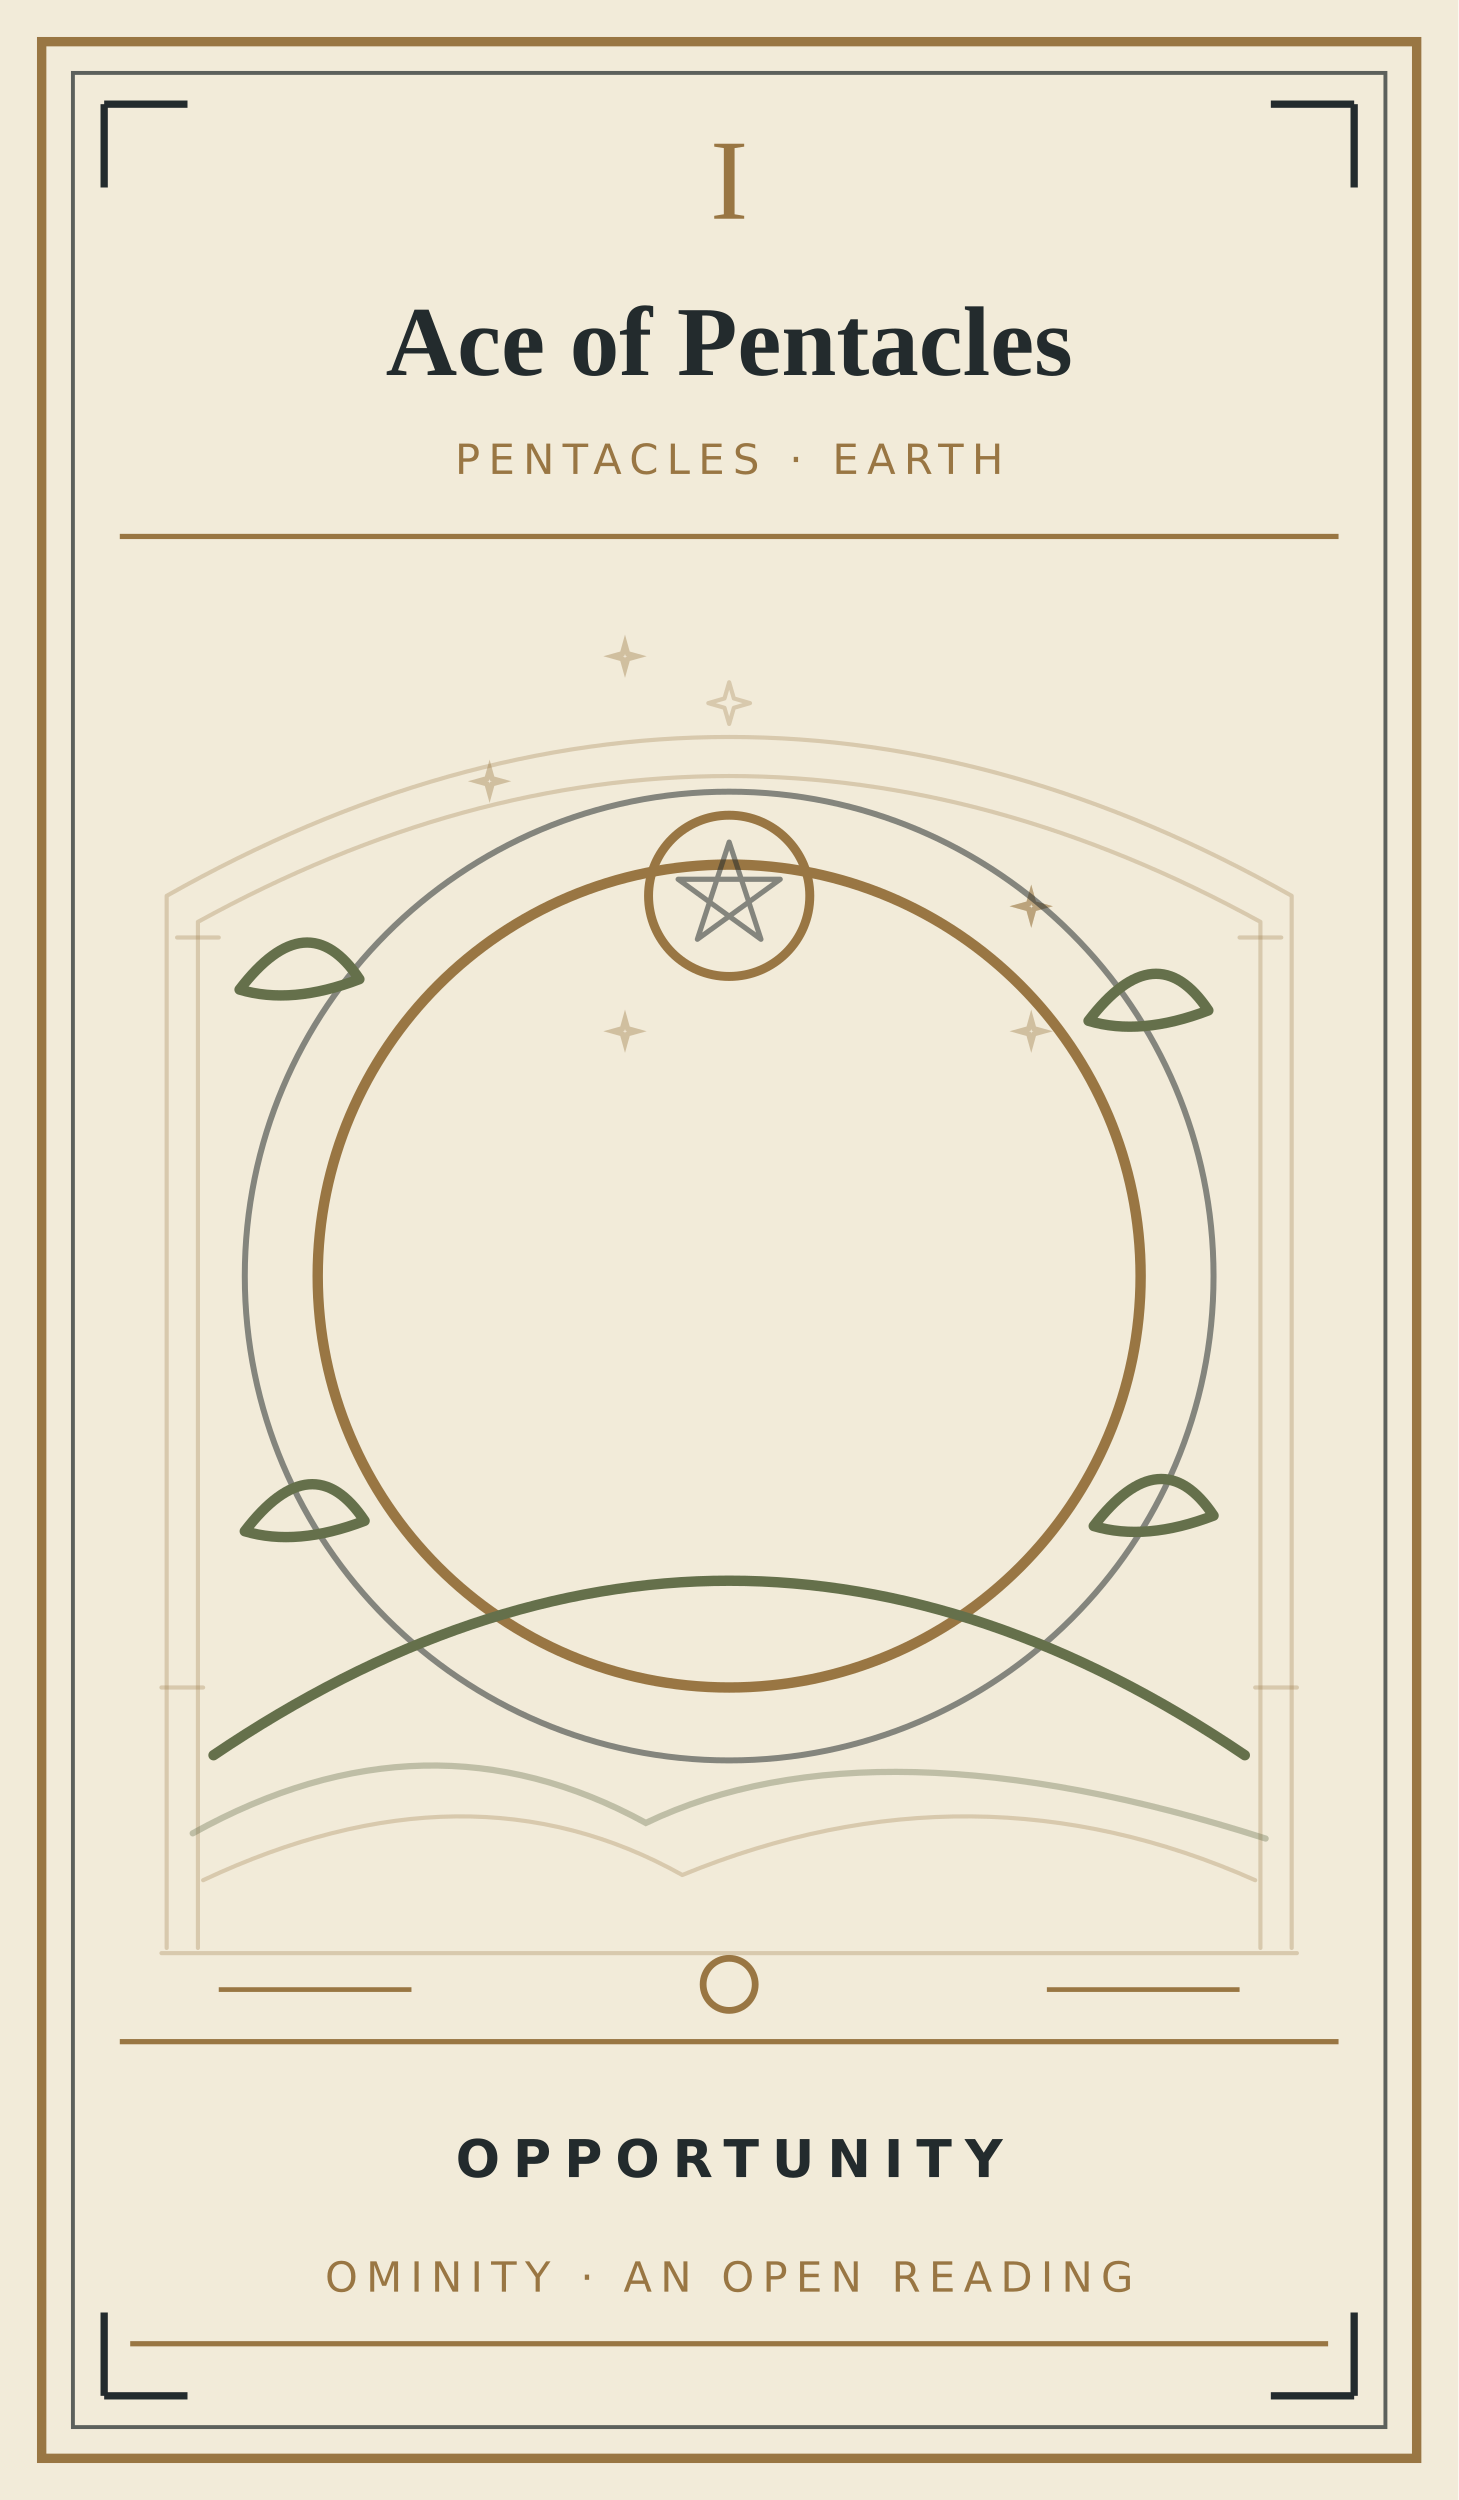
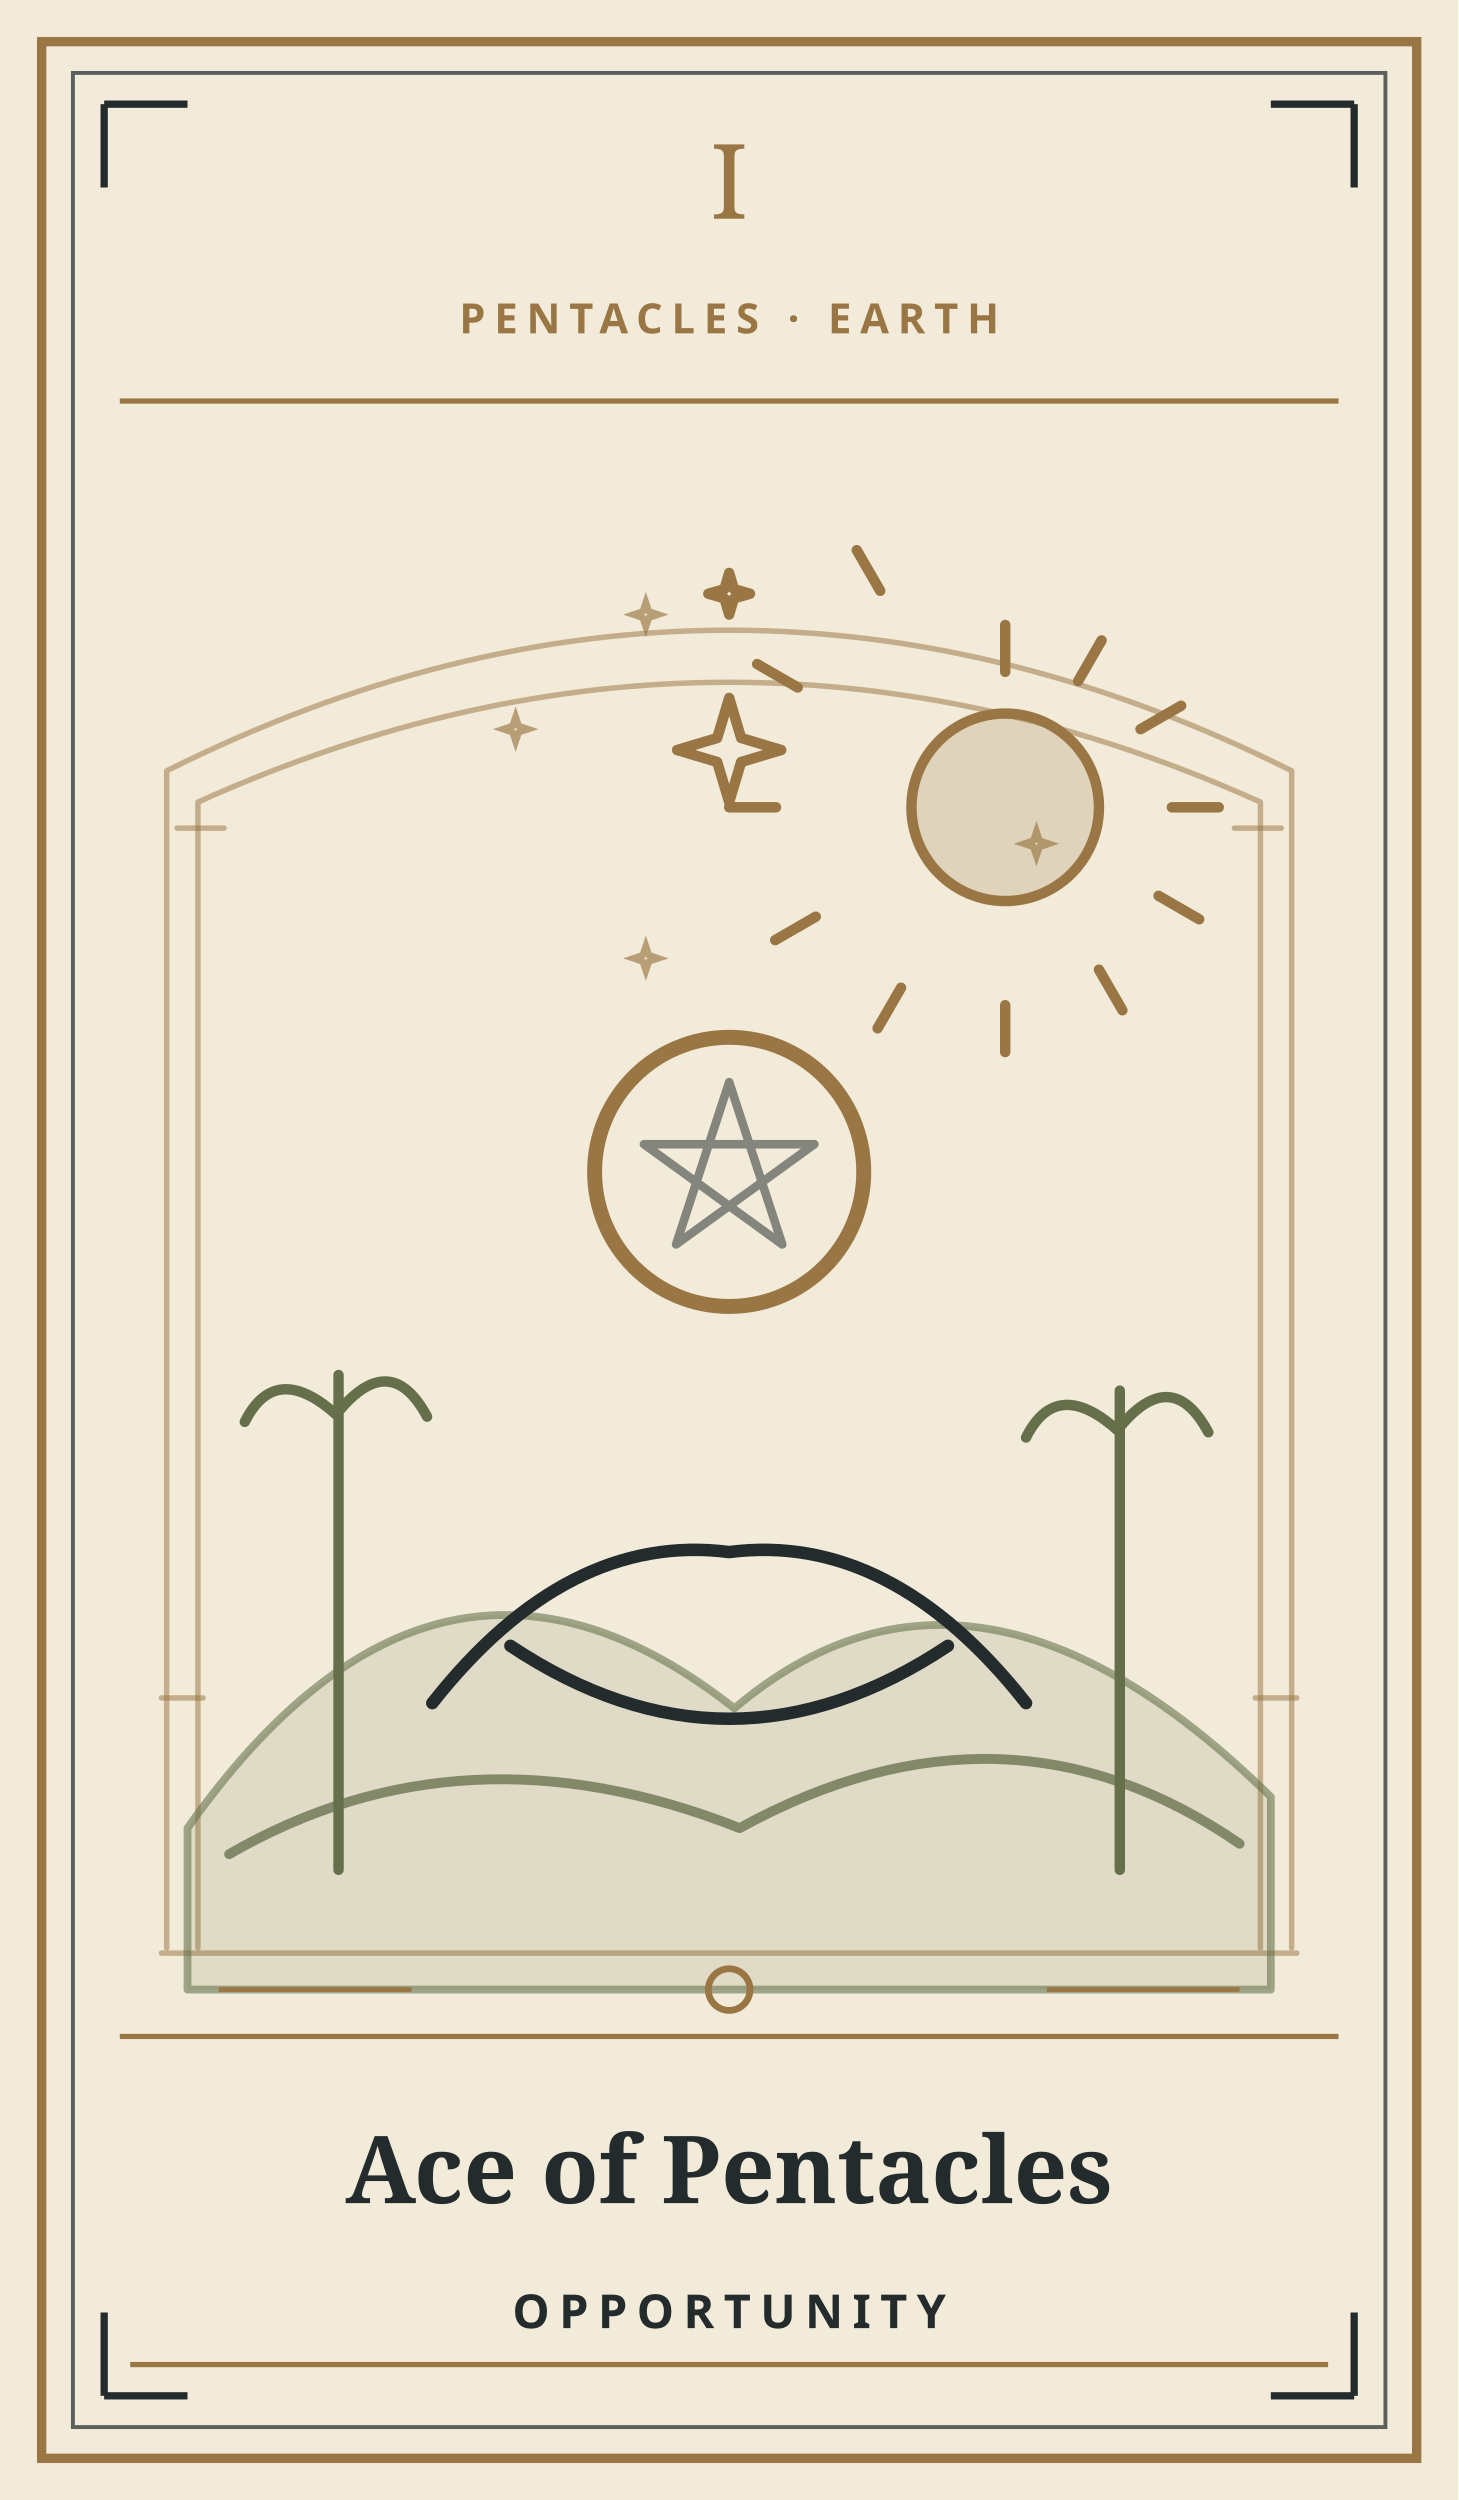
<svg xmlns="http://www.w3.org/2000/svg" width="280" height="480" viewBox="0 0 280 480" role="img" aria-labelledby="title description">
  <style>
.ink{fill:none;stroke:#232b2d;stroke-width:2.3;stroke-linecap:round;stroke-linejoin:round}
.fine{fill:none;stroke:#232b2d;stroke-opacity:.53;stroke-width:1.15;stroke-linecap:round;stroke-linejoin:round}
.gold{fill:none;stroke:#997643;stroke-width:2;stroke-linecap:round;stroke-linejoin:round}
- .faint{fill:none;stroke:#997643;stroke-opacity:.38;stroke-width:1}
+ .faint{fill:none;stroke:#997643;stroke-opacity:.66;stroke-width:1.25}
+ .inkfill{fill:#232b2d;stroke:#232b2d;stroke-width:1}
+ .distant{fill:#65704b;fill-opacity:.13;stroke:#65704b;stroke-opacity:.58;stroke-width:1.5;stroke-linejoin:round}
+ .terrain{fill:none;stroke:#65704b;stroke-opacity:.76;stroke-width:1.9;stroke-linecap:round;stroke-linejoin:round}
+ .halo{fill:#997643;fill-opacity:.10;stroke:#997643;stroke-width:1.25}
+ .cloud{fill:none;stroke:#232b2d;stroke-opacity:.32;stroke-width:1.3;stroke-linecap:round}
+ .wind{fill:none;stroke:#65704b;stroke-opacity:.60;stroke-width:1.1;stroke-linecap:round}
+ .hands{fill:none;stroke:#232b2d;stroke-width:2.4;stroke-linecap:round;stroke-linejoin:round}
+ .arch{fill:none;stroke:#997643;stroke-width:1.8;stroke-linecap:round;stroke-linejoin:round}
+ .tension{fill:none;stroke:#65704b;stroke-opacity:.55;stroke-width:1.5;stroke-linecap:round}
+ .bridge{fill:none;stroke:#997643;stroke-width:2.3;stroke-linecap:round}
+ .ridge{fill:none;stroke:#232b2d;stroke-opacity:.46;stroke-width:1.6;stroke-linejoin:round}
+ .motion{fill:none;stroke:#65704b;stroke-opacity:.54;stroke-width:2;stroke-linecap:round}
+ .beast{fill:#65704b;fill-opacity:.23;stroke:#232b2d;stroke-width:1.8;stroke-linejoin:round}
+ .regalia{fill:#997643;fill-opacity:.25;stroke:#997643;stroke-width:1.6;stroke-linejoin:round}
+ .petal{fill:#f2ebd9;stroke:#65704b;stroke-width:1.5}
.wash{fill:#65704b;fill-opacity:.11;stroke:#232b2d;stroke-width:1.8;stroke-linejoin:round}
.column{fill:#f2ebd9;stroke:#232b2d;stroke-width:2.1}
.sun{fill:#997643;fill-opacity:.2;stroke:#997643;stroke-width:2}
.paperfill{fill:#f2ebd9;stroke:#232b2d;stroke-width:1.8}
.lantern{fill:#997643;fill-opacity:.35;stroke:#232b2d;stroke-width:2}
.vine{fill:none;stroke:#65704b;stroke-width:2;stroke-linecap:round;stroke-linejoin:round}
.water{fill:none;stroke:#65704b;stroke-width:2;stroke-linecap:round}
.chain{fill:none;stroke:#997643;stroke-width:3;stroke-dasharray:4 4}
.lightning{fill:none;stroke:#65704b;stroke-width:7;stroke-linecap:square;stroke-linejoin:miter}
- .ghost{fill:none;stroke:#997643;stroke-opacity:.29;stroke-width:.8;stroke-linecap:round;stroke-linejoin:round}
- .landscape{fill:none;stroke:#65704b;stroke-opacity:.36;stroke-width:1.2;stroke-linecap:round}
- .hatch{fill:none;stroke:#232b2d;stroke-opacity:.25;stroke-width:.8;stroke-linecap:round}
- .label{font:600 10px 'DejaVu Sans',sans-serif;letter-spacing:2.5px;fill:#232b2d;text-anchor:middle}
- .number{font:22px Georgia,'Times New Roman',serif;fill:#997643;text-anchor:middle}
- .title{font:600 19px Georgia,'Times New Roman',serif;fill:#232b2d;text-anchor:middle}
- .small{font:8px 'DejaVu Sans',sans-serif;letter-spacing:1.6px;fill:#997643;text-anchor:middle}
+ .ghost{fill:none;stroke:#997643;stroke-opacity:.52;stroke-width:1.05;stroke-linecap:round;stroke-linejoin:round}
+ .landscape{fill:none;stroke:#65704b;stroke-opacity:.58;stroke-width:1.5;stroke-linecap:round}
+ .hatch{fill:none;stroke:#232b2d;stroke-opacity:.42;stroke-width:1;stroke-linecap:round}
</style>
  <rect width="280" height="480" fill="#f2ebd9" />
  <rect x="8" y="8" width="264" height="464" fill="none" stroke="#997643" stroke-width="1.8" />
  <rect x="14" y="14" width="252" height="452" fill="none" stroke="#232b2d" stroke-width=".75" opacity=".72" />
-   <path d="M23 103H257M23 392H257M25 450H255" stroke="#997643" stroke-width="1" />
+   <path d="M23 77H257M23 391H257M25 454H255" stroke="#997643" stroke-width="1" />
  <path d="M20 20L36 20M20 20L20 36M260 20L244 20M260 20L260 36M20 460L36 460M20 460L20 444M260 460L244 460M260 460L260 444" stroke="#232b2d" stroke-width="1.4" />
-   <text class="number" x="140" y="42">I</text>
-   <text class="title" x="140" y="72">Ace of Pentacles</text>
-   <text class="small" x="140" y="91">PENTACLES · EARTH</text>
+   <text class="number" x="140" y="42" font-family="Noto Serif" font-size="20" font-weight="400" fill="#997643" text-anchor="middle">I</text>
+   <text class="small" x="140" y="64" font-family="Noto Sans" font-size="8" font-weight="600" letter-spacing="1.7" fill="#997643" text-anchor="middle">PENTACLES · EARTH</text>
  <g clip-path="url(#window)">
-     <path class="ghost" d="M32 374V172Q140 111 248 172V374" />
-     <path class="ghost" d="M38 374V177Q140 121 242 177V374" />
+     <path class="ghost" d="M32 374V148Q140 94 248 148V374" />
+     <path class="ghost" d="M38 374V154Q140 108 242 154V374" />
    <path class="ghost" d="M31 375H249" />
-     <path class="ghost" d="M140 131L140.9 134.1L144 135L140.9 135.9L140 139L139.1 135.9L136 135L139.1 134.1Z" />
-     <path class="ghost" d="M34 180L42 180M238 180L246 180M31 324L39 324M241 324L249 324" />
-     <path class="landscape" d="M37 352Q82 327 124 350Q168 329 243 353" />
-     <path class="ghost" d="M39 361Q90 337 131 360Q187 337 241 361" />
-     <path class="faint" d="M120 195.7L120.5 197.5L122.3 198L120.5 198.5L120 200.3L119.5 198.5L117.7 198L119.5 197.5Z" />
-     <path class="faint" d="M120 123.7L120.5 125.5L122.3 126L120.5 126.5L120 128.3L119.5 126.5L117.7 126L119.5 125.5Z" />
-     <path class="faint" d="M198 171.7L198.5 173.5L200.3 174L198.5 174.5L198 176.3L197.5 174.5L195.7 174L197.5 173.5Z" />
-     <path class="faint" d="M94 147.7L94.5 149.5L96.3 150L94.5 150.5L94 152.3L93.5 150.5L91.7 150L93.5 149.5Z" />
-     <path class="faint" d="M198 171.7L198.5 173.5L200.3 174L198.5 174.5L198 176.3L197.5 174.5L195.7 174L197.5 173.5Z" />
-     <path class="faint" d="M198 195.7L198.5 197.5L200.3 198L198.5 198.5L198 200.3L197.5 198.5L195.7 198L197.5 197.5Z" />
-     <circle class="gold" cx="140" cy="245" r="79" />
-     <circle class="fine" cx="140" cy="245" r="93" />
-     <path class="vine" d="M41 337Q140 270 239 337" />
-     <path class="vine" d="M46 190Q59 173 69 188Q56 193 46 190" />
-     <path class="vine" d="M209 196Q222 179 232 194Q219 199 209 196" />
-     <path class="vine" d="M47 294Q60 277 70 292Q57 297 47 294" />
-     <path class="vine" d="M210 293Q223 276 233 291Q220 296 210 293" />
-     <g transform="translate(140 172) scale(0.86)">
+     <path class="gold" d="M140 110L140.9 113.1L144 114L140.9 114.9L140 118L139.1 114.9L136 114L139.1 113.1Z" />
+     <path class="ghost" d="M34 159H43M237 159H246M31 326H39M241 326H249" />
+     <path class="faint" d="M124 181.6L124.6 183.4L126.4 184L124.6 184.6L124 186.4L123.4 184.6L121.6 184L123.4 183.4Z" />
+     <path class="faint" d="M124 115.6L124.6 117.4L126.4 118L124.6 118.6L124 120.4L123.4 118.6L121.6 118L123.4 117.4Z" />
+     <path class="faint" d="M199 159.6L199.6 161.4L201.4 162L199.6 162.6L199 164.4L198.4 162.6L196.6 162L198.4 161.4Z" />
+     <path class="faint" d="M99 137.6L99.6 139.4L101.4 140L99.6 140.6L99 142.4L98.4 140.6L96.6 140L98.4 139.4Z" />
+     <path class="distant" d="M36 351Q84 283 141 328Q187 289 244 345V382H36Z" />
+     <path class="terrain" d="M44 356Q89 330 142 351Q193 323 238 354" />
+     <path class="vine" d="M65 359V264M65 272Q53 261 47 273M65 271Q75 259 82 272" />
+     <path class="vine" d="M215 359V267M215 275Q203 264 197 276M215 274Q225 262 232 275" />
+     <circle class="sun" cx="193" cy="155" r="18" />
+     <path class="gold" d="M193 129L193 120" transform="rotate(0 193 155)" />
+     <path class="gold" d="M193 127L193 118" transform="rotate(30 193 155)" />
+     <path class="gold" d="M193 125L193 116" transform="rotate(60 193 155)" />
+     <path class="gold" d="M193 123L193 114" transform="rotate(90 193 155)" />
+     <path class="gold" d="M193 121L193 112" transform="rotate(120 193 155)" />
+     <path class="gold" d="M193 119L193 110" transform="rotate(150 193 155)" />
+     <path class="gold" d="M193 117L193 108" transform="rotate(180 193 155)" />
+     <path class="gold" d="M193 115L193 106" transform="rotate(210 193 155)" />
+     <path class="gold" d="M193 113L193 104" transform="rotate(240 193 155)" />
+     <path class="gold" d="M193 111L193 102" transform="rotate(270 193 155)" />
+     <path class="gold" d="M193 109L193 100" transform="rotate(300 193 155)" />
+     <path class="gold" d="M193 107L193 98" transform="rotate(330 193 155)" />
+     <path class="hands" d="M83 327Q109 294 140 298Q171 294 197 327M98 316Q140 344 182 316" />
+     <path class="gold" d="M140 134L142.3 141.7L150 144L142.3 146.3L140 154L137.7 146.3L130 144L137.7 141.7Z" />
+     <g transform="translate(140 225) scale(1.4355)">
      <circle class="gold" cx="0" cy="0" r="18" />
      <polyline class="fine" points="0.0,-12.0 7.1,9.7 -11.4,-3.7 11.4,-3.7 -7.1,9.7 0.0,-12.0" />
    </g>
  </g>
  <defs>
    <clipPath id="window">
-       <rect x="24" y="106" width="232" height="282" />
+       <rect x="24" y="79" width="232" height="309" />
    </clipPath>
  </defs>
-   <path d="M42 382L79 382M201 382L238 382" stroke="#997643" stroke-width=".9" />
-   <circle cx="140" cy="381" r="5" fill="none" stroke="#997643" stroke-width="1.3" />
-   <text class="label" x="140" y="418">OPPORTUNITY</text>
-   <text class="small" x="140" y="440">OMINITY · AN OPEN READING</text>
+   <path d="M42 382H79M201 382H238" stroke="#997643" stroke-width=".9" />
+   <circle cx="140" cy="382" r="4" fill="none" stroke="#997643" stroke-width="1.3" />
+   <text class="title" x="140" y="423" font-family="Noto Serif" font-size="18" font-weight="600" fill="#232b2d" text-anchor="middle">Ace of Pentacles</text>
+   <text class="label" x="140" y="447" font-family="Noto Sans" font-size="9" font-weight="600" letter-spacing="1.8" fill="#232b2d" text-anchor="middle">OPPORTUNITY</text>
</svg>
